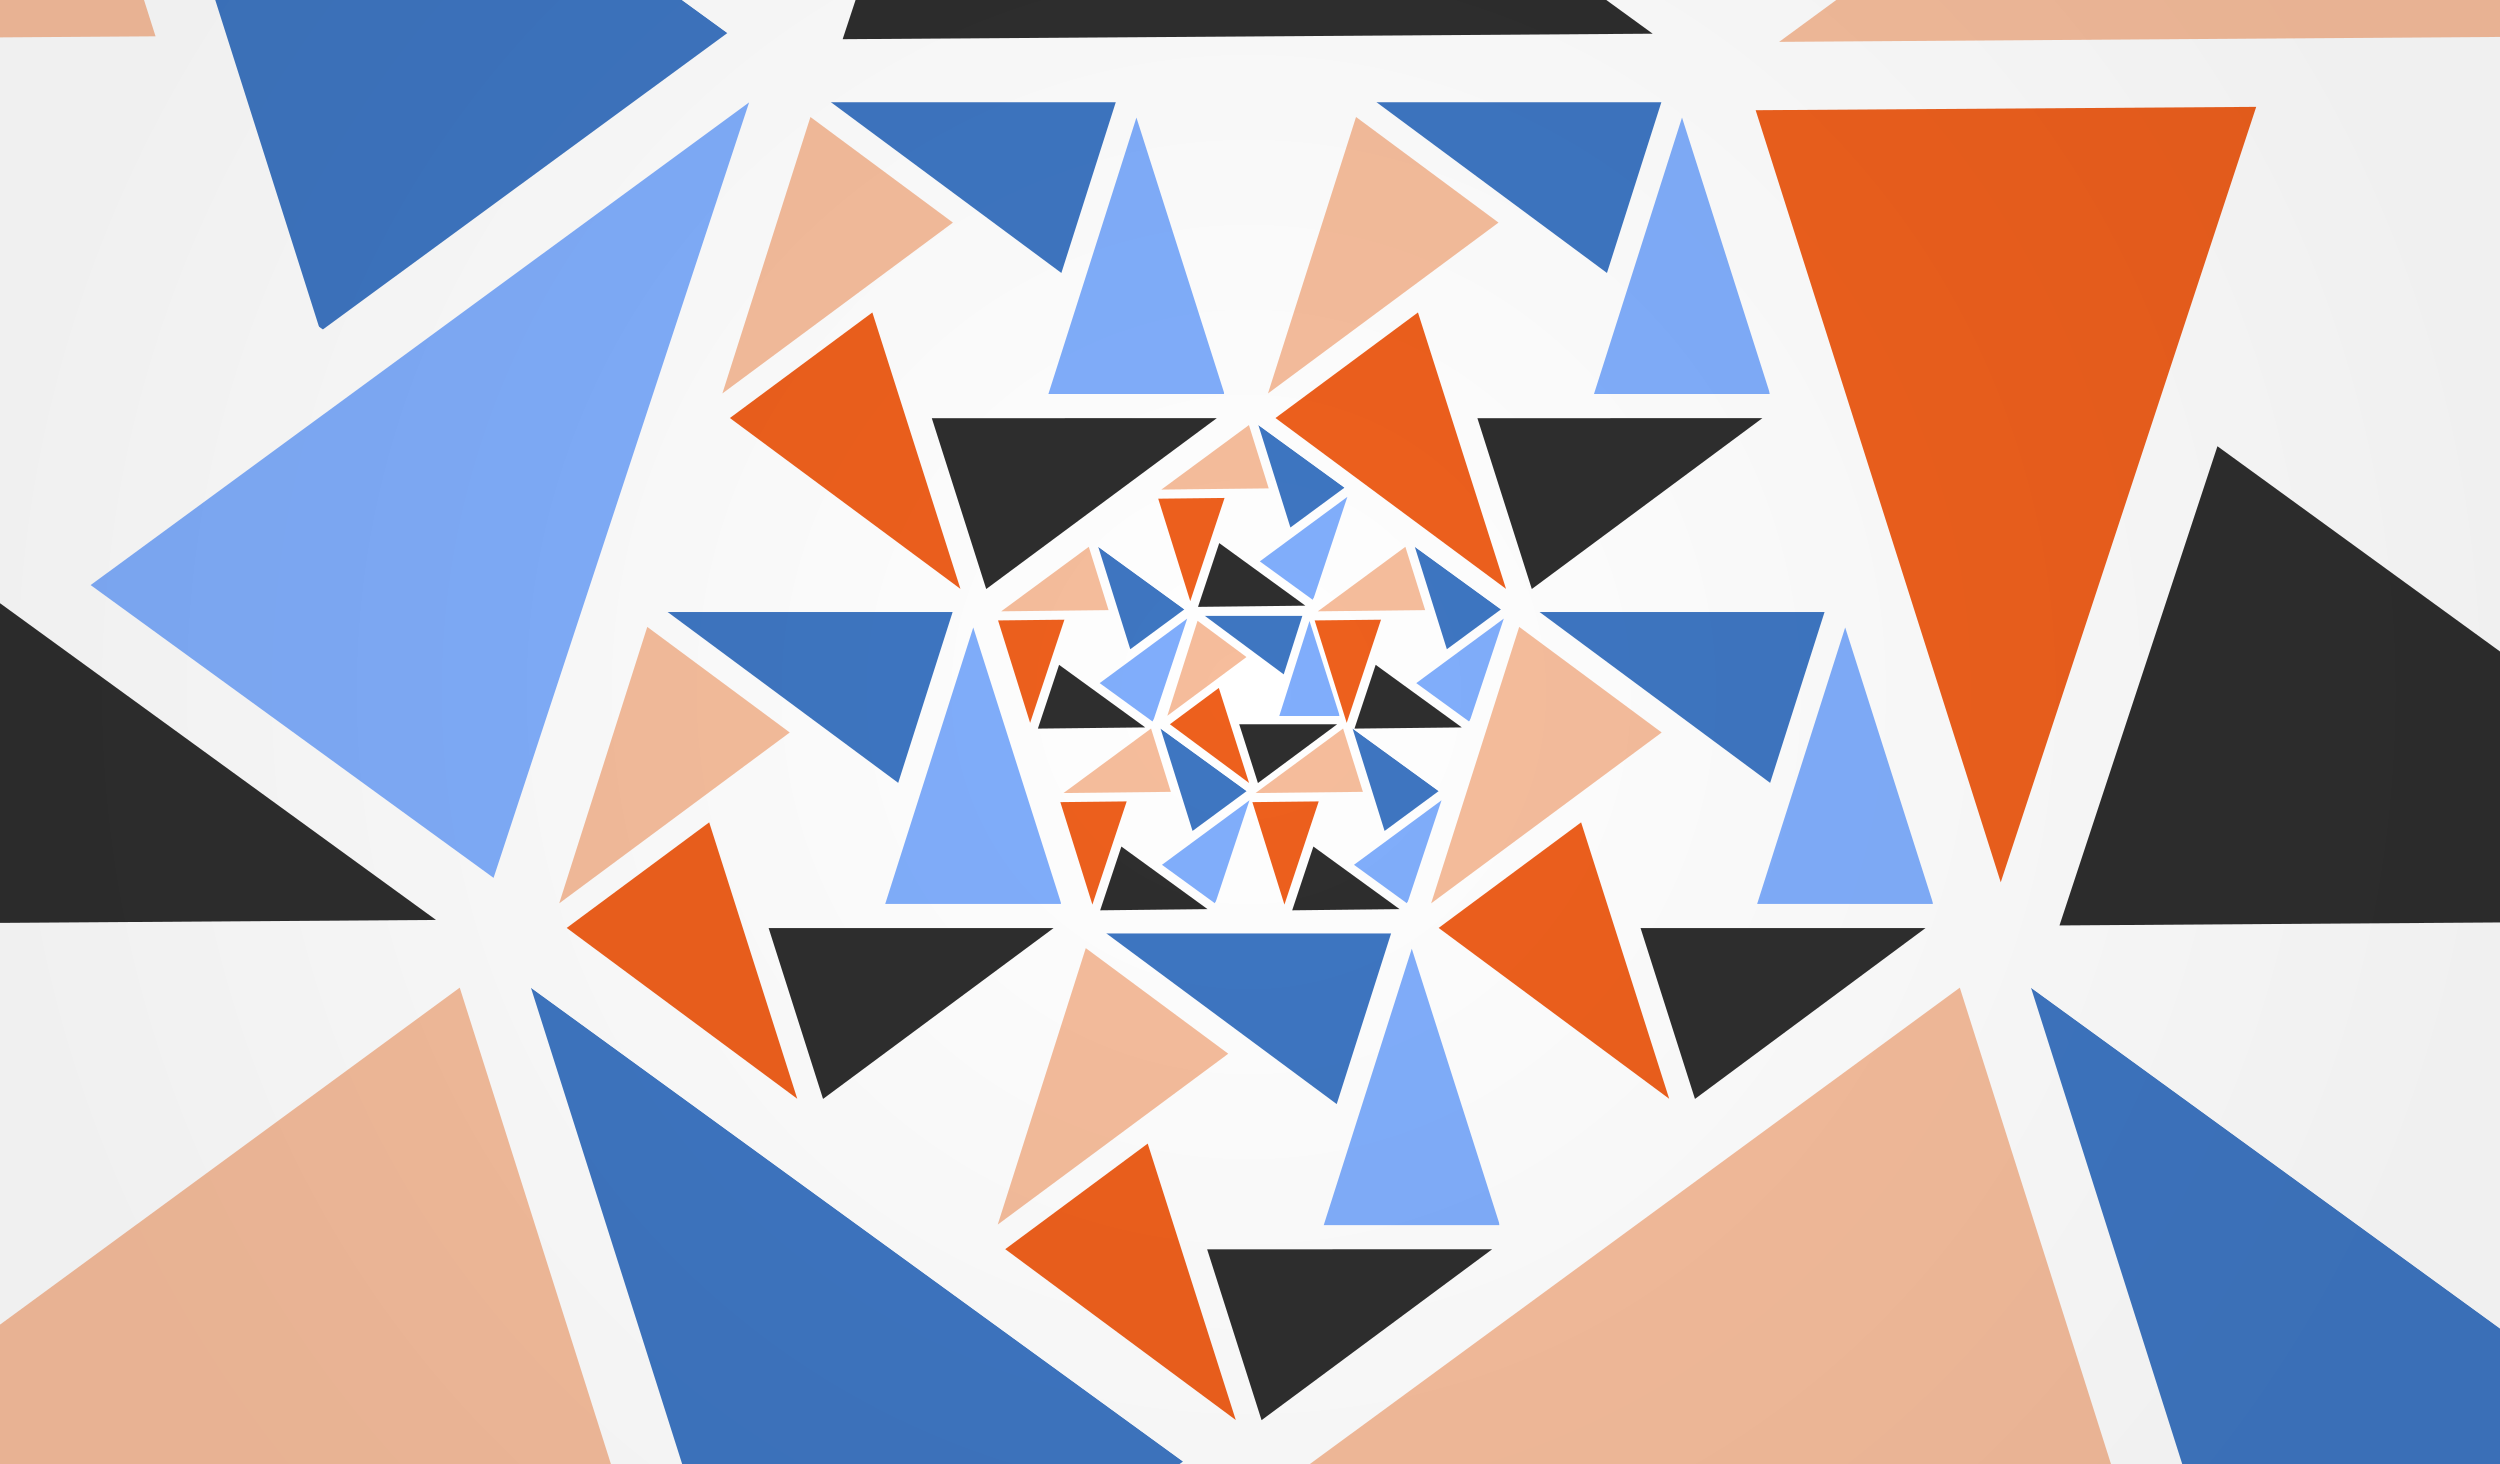
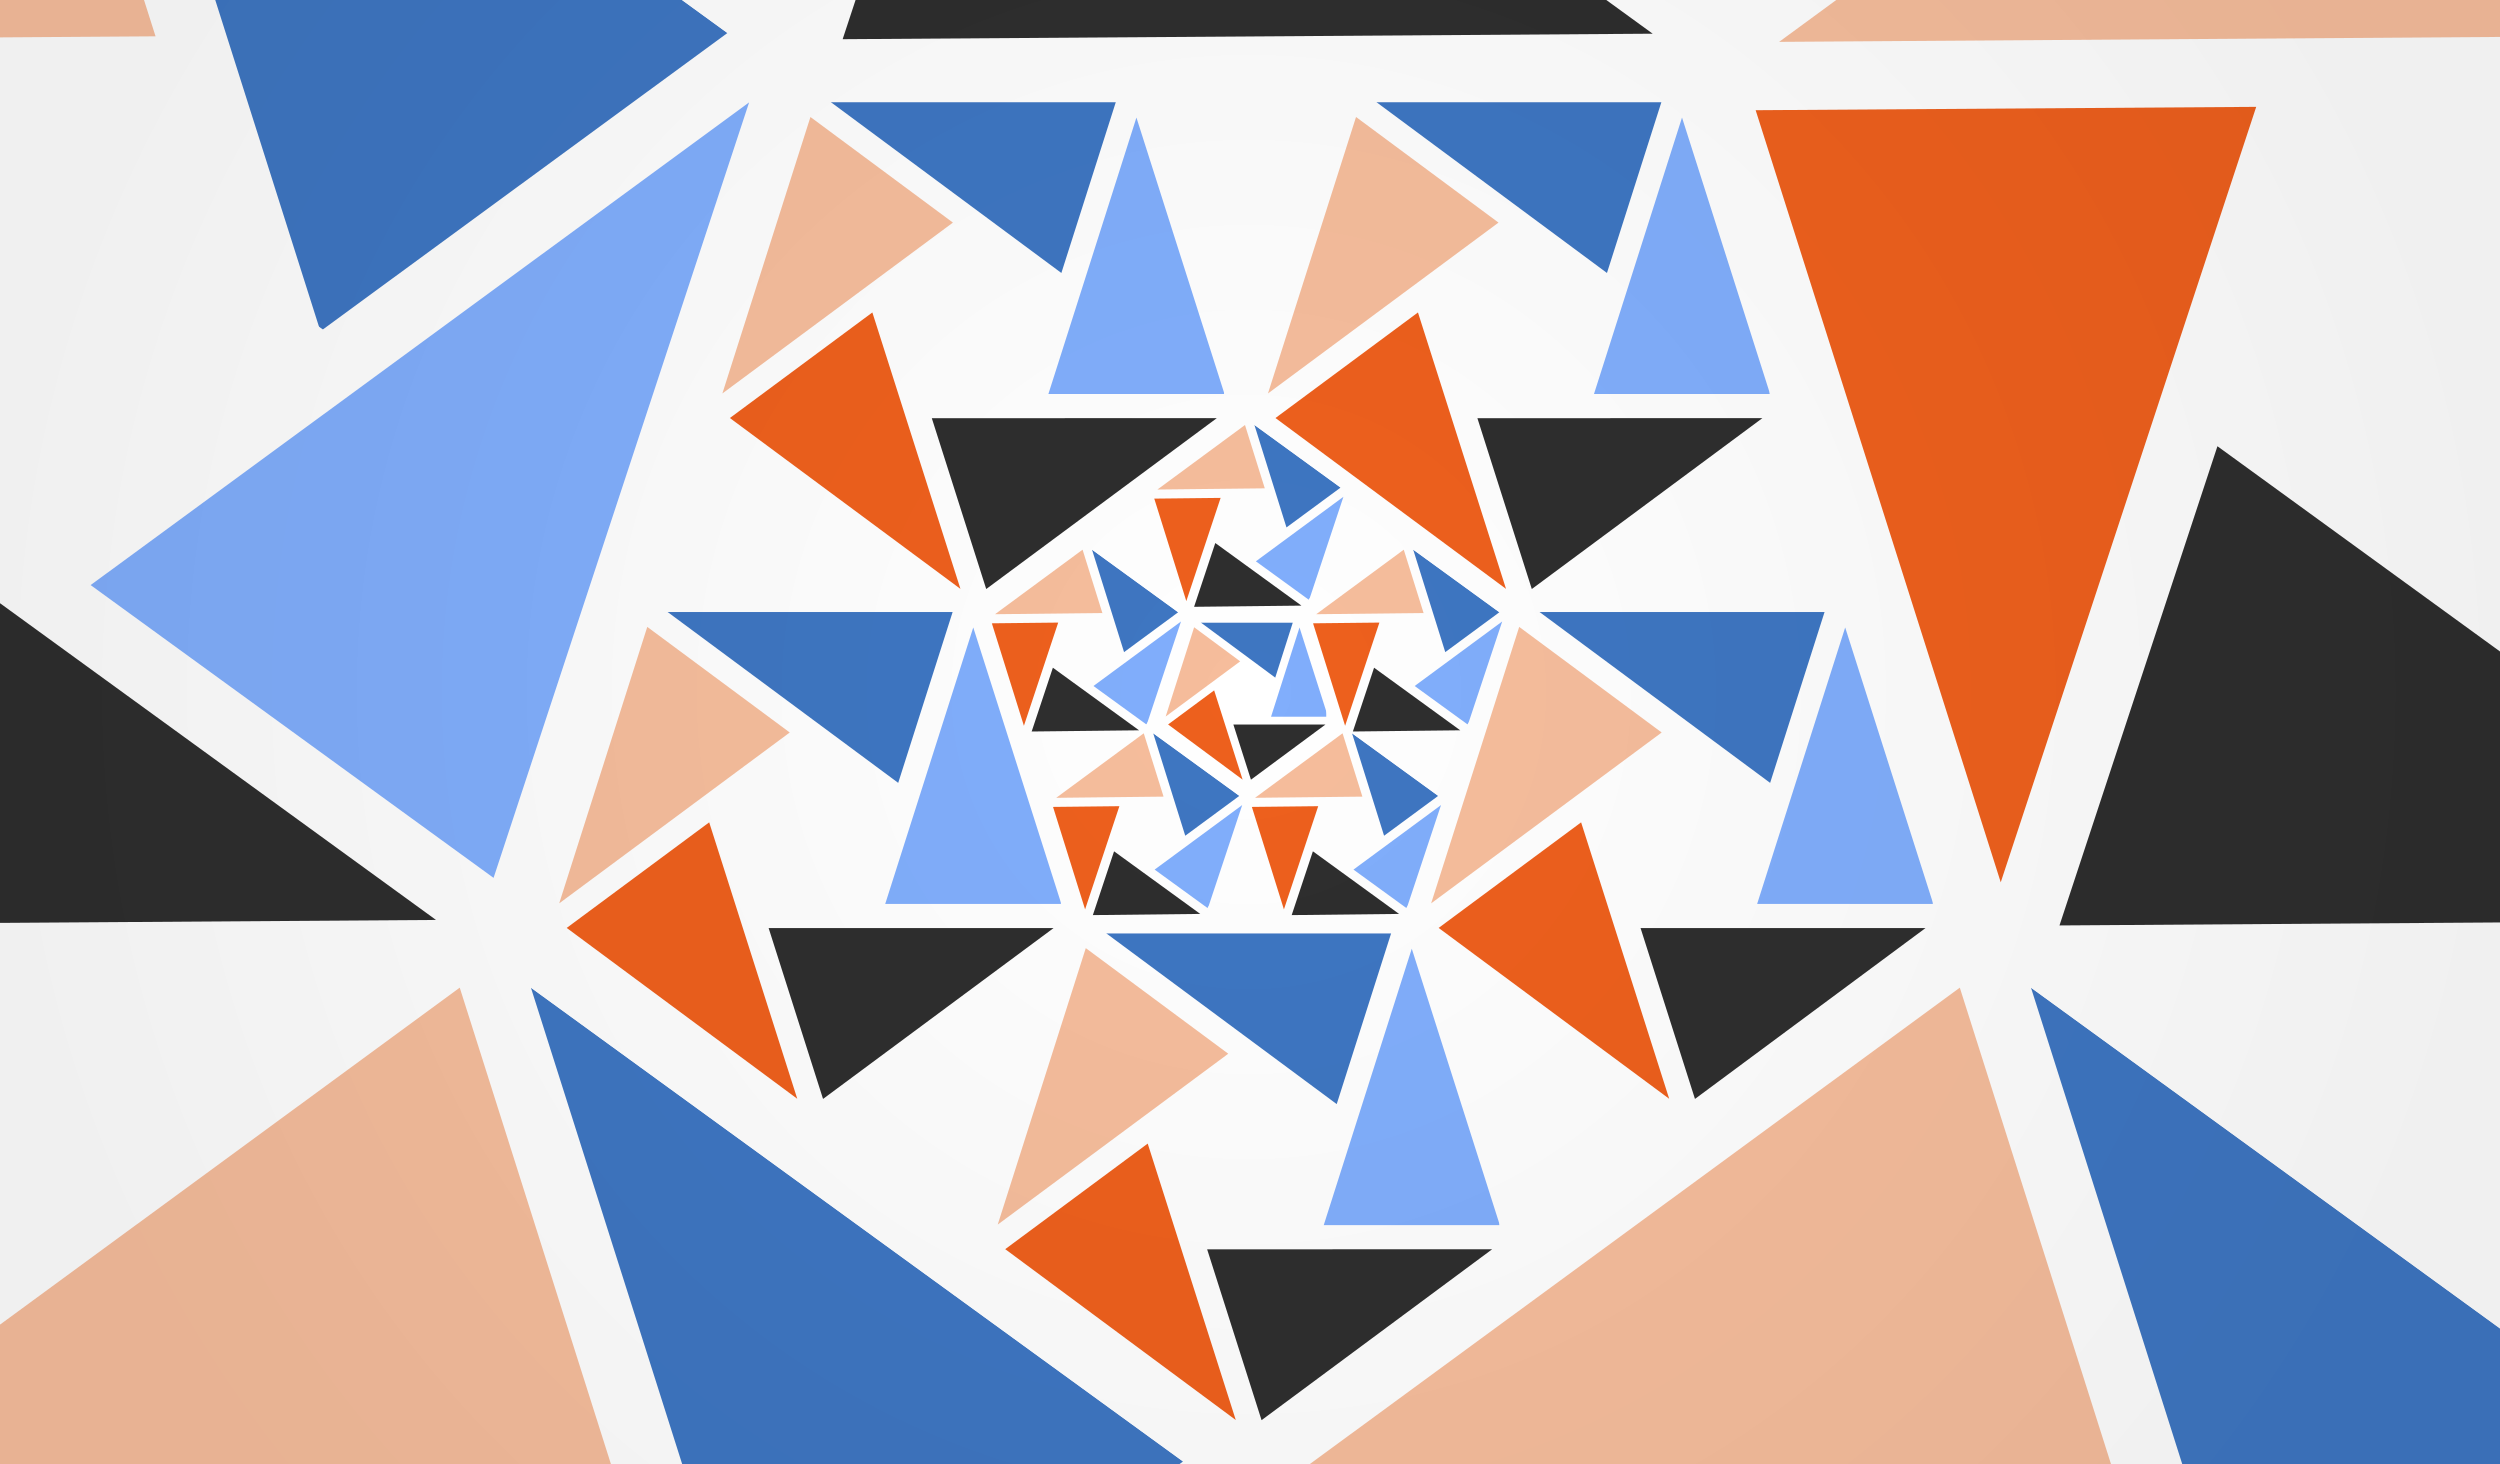
<svg xmlns="http://www.w3.org/2000/svg" xmlns:xlink="http://www.w3.org/1999/xlink" width="492" height="288" viewBox="0 0 492 288">
  <defs>
    <radialGradient id="built-to-grow--alt-a" cx="50%" cy="47.738%" r="73.881%" fx="50%" fy="47.738%" gradientTransform="matrix(0 1 -.58741 0 .78 -.023)">
      <stop offset="0%" stop-color="#FFF" />
      <stop offset="100%" stop-color="#F0F0F0" />
    </radialGradient>
-     <polygon id="built-to-grow--alt-b" points="11.903 18.704 0 18.703 5.951 0" />
-     <polygon id="built-to-grow--alt-d" points="19.295 0 15.616 11.558 .033 0" />
-     <polygon id="built-to-grow--alt-f" points=".069 7.143 9.699 0 15.653 18.702" />
-     <polygon id="built-to-grow--alt-h" points="5.952 .037 15.582 7.181 0 18.741" />
-     <polygon id="built-to-grow--alt-j" points="3.677 11.56 0 .001 19.261 0" />
+     <polygon id="built-to-grow--alt-b" points="11.203 17.57 0 17.569 5.601 0" />
+     <polygon id="built-to-grow--alt-d" points="18.16 0 14.697 10.857 .031 0" />
+     <polygon id="built-to-grow--alt-f" points=".065 6.71 9.129 0 14.732 17.569" />
+     <polygon id="built-to-grow--alt-h" points="5.602 .035 14.665 6.746 0 17.605" />
+     <polygon id="built-to-grow--alt-j" points="3.461 10.859 0 .001 18.128 0" />
    <polygon id="built-to-grow--alt-l" points="12.953 20.404 0 20.403 6.476 0" />
    <polygon id="built-to-grow--alt-n" points="20.997 0 16.994 12.608 .036 0" />
    <polygon id="built-to-grow--alt-p" points=".075 7.792 10.555 0 17.034 20.402" />
    <polygon id="built-to-grow--alt-r" points="6.478 .041 16.957 7.834 0 20.445" />
    <polygon id="built-to-grow--alt-t" points="4.002 12.61 0 .001 20.96 0" />
    <polygon id="built-to-grow--alt-v" points="12.953 20.404 0 20.403 6.476 0" />
    <polygon id="built-to-grow--alt-x" points="20.997 0 16.994 12.608 .036 0" />
    <polygon id="built-to-grow--alt-z" points=".075 7.792 10.555 0 17.034 20.402" />
    <polygon id="built-to-grow--alt-B" points="6.478 .041 16.957 7.834 0 20.445" />
    <polygon id="built-to-grow--alt-D" points="4.002 12.61 0 .001 20.96 0" />
    <polygon id="built-to-grow--alt-F" points="12.953 20.404 0 20.403 6.476 0" />
    <polygon id="built-to-grow--alt-H" points="20.997 0 16.994 12.608 .036 0" />
    <polygon id="built-to-grow--alt-J" points=".075 7.792 10.555 0 17.034 20.402" />
    <polygon id="built-to-grow--alt-L" points="6.478 .041 16.957 7.834 0 20.445" />
    <polygon id="built-to-grow--alt-N" points="4.002 12.61 0 .001 20.96 0" />
    <polygon id="built-to-grow--alt-P" points="12.953 20.404 0 20.403 6.476 0" />
    <polygon id="built-to-grow--alt-R" points="20.997 0 16.994 12.608 .036 0" />
    <polygon id="built-to-grow--alt-T" points=".075 7.792 10.555 0 17.034 20.402" />
    <polygon id="built-to-grow--alt-V" points="6.478 .041 16.957 7.834 0 20.445" />
    <polygon id="built-to-grow--alt-X" points="4.002 12.61 0 .001 20.96 0" />
    <polygon id="built-to-grow--alt-Z" points="12.953 20.404 0 20.403 6.476 0" />
    <polygon id="built-to-grow--alt-ab" points="20.997 0 16.994 12.608 .036 0" />
    <polygon id="built-to-grow--alt-ad" points=".075 7.792 10.555 0 17.034 20.402" />
    <polygon id="built-to-grow--alt-af" points="6.478 .041 16.957 7.834 0 20.445" />
    <polygon id="built-to-grow--alt-ah" points="4.002 12.61 0 .001 20.96 0" />
    <polygon id="built-to-grow--alt-aj" points="34.659 54.411 0 54.408 17.327 0" />
    <polygon id="built-to-grow--alt-al" points="56.182 0 45.47 33.623 .095 0" />
    <polygon id="built-to-grow--alt-an" points=".201 20.778 28.243 0 45.577 54.406" />
    <polygon id="built-to-grow--alt-ap" points="17.332 .108 45.37 20.891 0 54.519" />
    <polygon id="built-to-grow--alt-ar" points="10.708 33.628 0 .004 56.083 0" />
    <polygon id="built-to-grow--alt-at" points="34.659 54.411 0 54.408 17.327 0" />
    <polygon id="built-to-grow--alt-av" points="56.182 0 45.47 33.623 .095 0" />
    <polygon id="built-to-grow--alt-ax" points=".201 20.778 28.243 0 45.577 54.406" />
    <polygon id="built-to-grow--alt-az" points="17.332 .108 45.37 20.891 0 54.519" />
    <polygon id="built-to-grow--alt-aB" points="10.708 33.628 0 .004 56.083 0" />
    <polygon id="built-to-grow--alt-aD" points="34.659 54.411 0 54.408 17.327 0" />
    <polygon id="built-to-grow--alt-aF" points="56.182 0 45.47 33.623 .095 0" />
    <polygon id="built-to-grow--alt-aH" points=".201 20.778 28.243 0 45.577 54.406" />
    <polygon id="built-to-grow--alt-aJ" points="17.332 .108 45.37 20.891 0 54.519" />
    <polygon id="built-to-grow--alt-aL" points="10.708 33.628 0 .004 56.083 0" />
    <polygon id="built-to-grow--alt-aN" points="34.659 54.411 0 54.408 17.327 0" />
    <polygon id="built-to-grow--alt-aP" points="56.182 0 45.47 33.623 .095 0" />
    <polygon id="built-to-grow--alt-aR" points=".201 20.778 28.243 0 45.577 54.406" />
    <polygon id="built-to-grow--alt-aT" points="17.332 .108 45.37 20.891 0 54.519" />
    <polygon id="built-to-grow--alt-aV" points="10.708 33.628 0 .004 56.083 0" />
    <polygon id="built-to-grow--alt-aX" points="98.025 153.031 0 153.024 49.006 0" />
    <polygon id="built-to-grow--alt-aZ" points="158.899 0 128.601 94.563 .269 0" />
    <polygon id="built-to-grow--alt-bb" points=".57 58.439 79.878 0 128.904 153.017" />
    <polygon id="built-to-grow--alt-bd" points="49.019 .305 128.319 58.755 0 153.335" />
    <polygon id="built-to-grow--alt-bf" points="30.285 94.578 0 .01 158.619 0" />
    <polygon id="built-to-grow--alt-bh" points="98.025 153.031 0 153.024 49.006 0" />
    <polygon id="built-to-grow--alt-bj" points="158.899 0 128.601 94.563 .269 0" />
    <polygon id="built-to-grow--alt-bl" points=".57 58.439 79.878 0 128.904 153.017" />
    <polygon id="built-to-grow--alt-bn" points="49.019 .305 128.319 58.755 0 153.335" />
    <polygon id="built-to-grow--alt-bp" points="30.285 94.578 0 .01 158.619 0" />
    <polygon id="built-to-grow--alt-br" points="98.025 153.031 0 153.024 49.006 0" />
    <polygon id="built-to-grow--alt-bt" points="158.899 0 128.601 94.563 .269 0" />
    <polygon id="built-to-grow--alt-bv" points=".57 58.439 79.878 0 128.904 153.017" />
    <polygon id="built-to-grow--alt-bx" points="49.019 .305 128.319 58.755 0 153.335" />
    <polygon id="built-to-grow--alt-bz" points="30.285 94.578 0 .01 158.619 0" />
    <polygon id="built-to-grow--alt-bB" points="98.025 153.031 0 153.024 49.006 0" />
    <polygon id="built-to-grow--alt-bD" points="158.899 0 128.601 94.563 .269 0" />
    <polygon id="built-to-grow--alt-bF" points=".57 58.439 79.878 0 128.904 153.017" />
    <polygon id="built-to-grow--alt-bH" points="49.019 .305 128.319 58.755 0 153.335" />
    <polygon id="built-to-grow--alt-bJ" points="30.285 94.578 0 .01 158.619 0" />
    <polygon id="built-to-grow--alt-bL" points="98.025 153.031 0 153.024 49.006 0" />
    <polygon id="built-to-grow--alt-bN" points="158.899 0 128.601 94.563 .269 0" />
    <polygon id="built-to-grow--alt-bP" points=".57 58.439 79.878 0 128.904 153.017" />
    <polygon id="built-to-grow--alt-bR" points="49.019 .305 128.319 58.755 0 153.335" />
    <polygon id="built-to-grow--alt-bT" points="30.285 94.578 0 .01 158.619 0" />
    <polygon id="built-to-grow--alt-bV" points="34.659 54.411 0 54.408 17.327 0" />
    <polygon id="built-to-grow--alt-bX" points="56.182 0 45.47 33.623 .095 0" />
    <polygon id="built-to-grow--alt-bZ" points=".201 20.778 28.243 0 45.577 54.406" />
    <polygon id="built-to-grow--alt-cb" points="17.332 .108 45.37 20.891 0 54.519" />
    <polygon id="built-to-grow--alt-cd" points="10.708 33.628 0 .004 56.083 0" />
  </defs>
  <g fill="none" fill-rule="evenodd">
    <rect width="492" height="288" fill="#F0F0F0" />
    <rect width="572" height="336" x="-40" y="-24" fill="url(#built-to-grow--alt-a)" />
    <g transform="translate(-193.897 -296.958)" style="mix-blend-mode:multiply">
-       <g transform="translate(382.22 375.259)">
-         <g transform="translate(41.403 42.86)">
-           <g transform="translate(22.034 1.043)">
+       <g transform="translate(381.397 375.29)">
+         <g transform="translate(41.903 44.168)">
+           <g transform="translate(20.738 .98)">
            <mask id="built-to-grow--alt-c" fill="#fff">
              <use xlink:href="#built-to-grow--alt-b" />
            </mask>
            <g fill="#81AEFC" mask="url(#built-to-grow--alt-c)">
-               <polygon points="0 0 12 0 12 20 0 20" transform="translate(-.146 -1.043)" />
-             </g>
-           </g>
-           <g transform="translate(7.296)">
+               <polygon points="0 0 11 0 11 19 0 19" transform="translate(-.137 -.98)" />
+             </g>
+           </g>
+           <g transform="translate(6.867)">
            <mask id="built-to-grow--alt-e" fill="#fff">
              <use xlink:href="#built-to-grow--alt-d" />
            </mask>
            <g fill="#3E76C2" mask="url(#built-to-grow--alt-e)">
-               <rect width="21" height="12" transform="translate(-.803)" />
-             </g>
-           </g>
-           <g transform="translate(.438 14.228)">
+               <rect width="20" height="11" transform="translate(-.755)" />
+             </g>
+           </g>
+           <g transform="translate(.412 13.366)">
            <mask id="built-to-grow--alt-g" fill="#fff">
              <use xlink:href="#built-to-grow--alt-f" />
            </mask>
            <g fill="#EE601D" mask="url(#built-to-grow--alt-g)">
-               <polygon points="0 0 17 0 17 21 0 21" transform="translate(-.803 -1.192)" />
-             </g>
-           </g>
-           <g transform="translate(0 .968)">
+               <polygon points="0 0 16 0 16 19 0 19" transform="translate(-.755 -1.12)" />
+             </g>
+           </g>
+           <g transform="translate(0 .91)">
            <mask id="built-to-grow--alt-i" fill="#fff">
              <use xlink:href="#built-to-grow--alt-h" />
            </mask>
            <g fill="#F6BD9C" mask="url(#built-to-grow--alt-i)">
-               <polygon points="0 0 16 0 16 21 0 21" transform="translate(-.365 -.968)" />
-             </g>
-           </g>
-           <g transform="translate(14.155 21.38)">
+               <polygon points="0 0 16 0 16 20 0 20" transform="translate(-.343 -.91)" />
+             </g>
+           </g>
+           <g transform="translate(13.322 20.084)">
            <mask id="built-to-grow--alt-k" fill="#fff">
              <use xlink:href="#built-to-grow--alt-j" />
            </mask>
            <g fill="#2E2E2E" mask="url(#built-to-grow--alt-k)">
-               <polygon points="0 0 26 0 26 19 0 19" transform="translate(-3.283 -5.512)" />
-             </g>
-           </g>
-         </g>
-         <g transform="rotate(36 -57.205 140.061)">
+               <polygon points="0 0 24 0 24 18 0 18" transform="translate(-3.09 -5.178)" />
+             </g>
+           </g>
+         </g>
+         <g transform="rotate(36 -58.245 141.63)">
          <g transform="translate(23.979 1.138)">
            <mask id="built-to-grow--alt-m" fill="#fff">
              <use xlink:href="#built-to-grow--alt-l" />
            </mask>
            <g fill="#81AEFC" mask="url(#built-to-grow--alt-m)">
              <polygon points="0 0 13 0 13 22 0 22" transform="translate(-.159 -1.138)" />
            </g>
          </g>
          <g transform="translate(7.94)">
            <mask id="built-to-grow--alt-o" fill="#fff">
              <use xlink:href="#built-to-grow--alt-n" />
            </mask>
            <g fill="#3E76C2" mask="url(#built-to-grow--alt-o)">
              <rect width="23" height="13" transform="translate(-.873)" />
            </g>
          </g>
          <g transform="translate(.476 15.521)">
            <mask id="built-to-grow--alt-q" fill="#fff">
              <use xlink:href="#built-to-grow--alt-p" />
            </mask>
            <g fill="#EE601D" mask="url(#built-to-grow--alt-q)">
              <polygon points="0 0 19 0 19 22 0 22" transform="translate(-.873 -1.3)" />
            </g>
          </g>
          <g transform="translate(0 1.056)">
            <mask id="built-to-grow--alt-s" fill="#fff">
              <use xlink:href="#built-to-grow--alt-r" />
            </mask>
            <g fill="#F6BD9C" mask="url(#built-to-grow--alt-s)">
              <polygon points="0 0 18 0 18 23 0 23" transform="translate(-.397 -1.056)" />
            </g>
          </g>
          <g transform="translate(15.403 23.323)">
            <mask id="built-to-grow--alt-u" fill="#fff">
              <use xlink:href="#built-to-grow--alt-t" />
            </mask>
            <g fill="#2E2E2E" mask="url(#built-to-grow--alt-u)">
              <polygon points="0 0 28 0 28 20 0 20" transform="translate(-3.573 -6.014)" />
            </g>
          </g>
        </g>
-         <g transform="rotate(36 3.953 141.042)">
+         <g transform="rotate(36 3.38 142.093)">
          <g transform="translate(23.979 1.138)">
            <mask id="built-to-grow--alt-w" fill="#fff">
              <use xlink:href="#built-to-grow--alt-v" />
            </mask>
            <g fill="#81AEFC" mask="url(#built-to-grow--alt-w)">
              <polygon points="0 0 13 0 13 22 0 22" transform="translate(-.159 -1.138)" />
            </g>
          </g>
          <g transform="translate(7.94)">
            <mask id="built-to-grow--alt-y" fill="#fff">
              <use xlink:href="#built-to-grow--alt-x" />
            </mask>
            <g fill="#3E76C2" mask="url(#built-to-grow--alt-y)">
              <rect width="23" height="13" transform="translate(-.873)" />
            </g>
          </g>
          <g transform="translate(.476 15.521)">
            <mask id="built-to-grow--alt-A" fill="#fff">
              <use xlink:href="#built-to-grow--alt-z" />
            </mask>
            <g fill="#EE601D" mask="url(#built-to-grow--alt-A)">
              <polygon points="0 0 19 0 19 22 0 22" transform="translate(-.873 -1.3)" />
            </g>
          </g>
          <g transform="translate(0 1.056)">
            <mask id="built-to-grow--alt-C" fill="#fff">
              <use xlink:href="#built-to-grow--alt-B" />
            </mask>
            <g fill="#F6BD9C" mask="url(#built-to-grow--alt-C)">
              <polygon points="0 0 18 0 18 23 0 23" transform="translate(-.397 -1.056)" />
            </g>
          </g>
          <g transform="translate(15.403 23.323)">
            <mask id="built-to-grow--alt-E" fill="#fff">
              <use xlink:href="#built-to-grow--alt-D" />
            </mask>
            <g fill="#2E2E2E" mask="url(#built-to-grow--alt-E)">
              <polygon points="0 0 28 0 28 20 0 20" transform="translate(-3.573 -6.014)" />
            </g>
          </g>
        </g>
-         <g transform="rotate(36 25.427 81.684)">
+         <g transform="rotate(36 25.516 81.737)">
          <g transform="translate(23.979 1.138)">
            <mask id="built-to-grow--alt-G" fill="#fff">
              <use xlink:href="#built-to-grow--alt-F" />
            </mask>
            <g fill="#81AEFC" mask="url(#built-to-grow--alt-G)">
              <polygon points="0 0 13 0 13 22 0 22" transform="translate(-.159 -1.138)" />
            </g>
          </g>
          <g transform="translate(7.94)">
            <mask id="built-to-grow--alt-I" fill="#fff">
              <use xlink:href="#built-to-grow--alt-H" />
            </mask>
            <g fill="#3E76C2" mask="url(#built-to-grow--alt-I)">
              <rect width="23" height="13" transform="translate(-.873)" />
            </g>
          </g>
          <g transform="translate(.476 15.521)">
            <mask id="built-to-grow--alt-K" fill="#fff">
              <use xlink:href="#built-to-grow--alt-J" />
            </mask>
            <g fill="#EE601D" mask="url(#built-to-grow--alt-K)">
              <polygon points="0 0 19 0 19 22 0 22" transform="translate(-.873 -1.3)" />
            </g>
          </g>
          <g transform="translate(0 1.056)">
            <mask id="built-to-grow--alt-M" fill="#fff">
              <use xlink:href="#built-to-grow--alt-L" />
            </mask>
            <g fill="#F6BD9C" mask="url(#built-to-grow--alt-M)">
              <polygon points="0 0 18 0 18 23 0 23" transform="translate(-.397 -1.056)" />
            </g>
          </g>
          <g transform="translate(15.403 23.323)">
            <mask id="built-to-grow--alt-O" fill="#fff">
              <use xlink:href="#built-to-grow--alt-N" />
            </mask>
            <g fill="#2E2E2E" mask="url(#built-to-grow--alt-O)">
              <polygon points="0 0 28 0 28 20 0 20" transform="translate(-3.573 -6.014)" />
            </g>
          </g>
        </g>
-         <g transform="rotate(36 -27.2 45.164)">
+         <g transform="rotate(36 -28.227 44.82)">
          <g transform="translate(23.979 1.138)">
            <mask id="built-to-grow--alt-Q" fill="#fff">
              <use xlink:href="#built-to-grow--alt-P" />
            </mask>
            <g fill="#81AEFC" mask="url(#built-to-grow--alt-Q)">
              <polygon points="0 0 13 0 13 22 0 22" transform="translate(-.159 -1.138)" />
            </g>
          </g>
          <g transform="translate(7.94)">
            <mask id="built-to-grow--alt-S" fill="#fff">
              <use xlink:href="#built-to-grow--alt-R" />
            </mask>
            <g fill="#3E76C2" mask="url(#built-to-grow--alt-S)">
              <rect width="23" height="13" transform="translate(-.873)" />
            </g>
          </g>
          <g transform="translate(.476 15.521)">
            <mask id="built-to-grow--alt-U" fill="#fff">
              <use xlink:href="#built-to-grow--alt-T" />
            </mask>
            <g fill="#EE601D" mask="url(#built-to-grow--alt-U)">
              <polygon points="0 0 19 0 19 22 0 22" transform="translate(-.873 -1.3)" />
            </g>
          </g>
          <g transform="translate(0 1.056)">
            <mask id="built-to-grow--alt-W" fill="#fff">
              <use xlink:href="#built-to-grow--alt-V" />
            </mask>
            <g fill="#F6BD9C" mask="url(#built-to-grow--alt-W)">
              <polygon points="0 0 18 0 18 23 0 23" transform="translate(-.397 -1.056)" />
            </g>
          </g>
          <g transform="translate(15.403 23.323)">
            <mask id="built-to-grow--alt-Y" fill="#fff">
              <use xlink:href="#built-to-grow--alt-X" />
            </mask>
            <g fill="#2E2E2E" mask="url(#built-to-grow--alt-Y)">
              <polygon points="0 0 28 0 28 20 0 20" transform="translate(-3.573 -6.014)" />
            </g>
          </g>
        </g>
-         <g transform="rotate(36 -76.101 81.906)">
+         <g transform="rotate(36 -77.809 81.416)">
          <g transform="translate(23.979 1.138)">
            <mask id="built-to-grow--alt-aa" fill="#fff">
              <use xlink:href="#built-to-grow--alt-Z" />
            </mask>
            <g fill="#81AEFC" mask="url(#built-to-grow--alt-aa)">
              <polygon points="0 0 13 0 13 22 0 22" transform="translate(-.159 -1.138)" />
            </g>
          </g>
          <g transform="translate(7.94)">
            <mask id="built-to-grow--alt-ac" fill="#fff">
              <use xlink:href="#built-to-grow--alt-ab" />
            </mask>
            <g fill="#3E76C2" mask="url(#built-to-grow--alt-ac)">
              <rect width="23" height="13" transform="translate(-.873)" />
            </g>
          </g>
          <g transform="translate(.476 15.521)">
            <mask id="built-to-grow--alt-ae" fill="#fff">
              <use xlink:href="#built-to-grow--alt-ad" />
            </mask>
            <g fill="#EE601D" mask="url(#built-to-grow--alt-ae)">
              <polygon points="0 0 19 0 19 22 0 22" transform="translate(-.873 -1.3)" />
            </g>
          </g>
          <g transform="translate(0 1.056)">
            <mask id="built-to-grow--alt-ag" fill="#fff">
              <use xlink:href="#built-to-grow--alt-af" />
            </mask>
            <g fill="#F6BD9C" mask="url(#built-to-grow--alt-ag)">
              <polygon points="0 0 18 0 18 23 0 23" transform="translate(-.397 -1.056)" />
            </g>
          </g>
          <g transform="translate(15.403 23.323)">
            <mask id="built-to-grow--alt-ai" fill="#fff">
              <use xlink:href="#built-to-grow--alt-ah" />
            </mask>
            <g fill="#2E2E2E" mask="url(#built-to-grow--alt-ai)">
              <polygon points="0 0 28 0 28 20 0 20" transform="translate(-3.573 -6.014)" />
            </g>
          </g>
        </g>
      </g>
      <g transform="translate(443.432 317.057)">
        <g transform="translate(64.159 3.034)">
          <mask id="built-to-grow--alt-ak" fill="#fff">
            <use xlink:href="#built-to-grow--alt-aj" />
          </mask>
          <g fill="#81AEFC" mask="url(#built-to-grow--alt-ak)">
            <polygon points="0 0 35 0 35 59 0 59" transform="translate(-.425 -3.034)" />
          </g>
        </g>
        <g transform="translate(21.245)">
          <mask id="built-to-grow--alt-am" fill="#fff">
            <use xlink:href="#built-to-grow--alt-al" />
          </mask>
          <g fill="#3E76C2" mask="url(#built-to-grow--alt-am)">
            <rect width="62" height="34" transform="translate(-2.337)" />
          </g>
        </g>
        <g transform="translate(1.275 41.39)">
          <mask id="built-to-grow--alt-ao" fill="#fff">
            <use xlink:href="#built-to-grow--alt-an" />
          </mask>
          <g fill="#EE601D" mask="url(#built-to-grow--alt-ao)">
            <polygon points="0 0 51 0 51 60 0 60" transform="translate(-2.337 -3.467)" />
          </g>
        </g>
        <g transform="translate(0 2.817)">
          <mask id="built-to-grow--alt-aq" fill="#fff">
            <use xlink:href="#built-to-grow--alt-ap" />
          </mask>
          <g fill="#F6BD9C" mask="url(#built-to-grow--alt-aq)">
            <polygon points="0 0 48 0 48 62 0 62" transform="translate(-1.062 -2.817)" />
          </g>
        </g>
        <g transform="translate(41.215 62.194)">
          <mask id="built-to-grow--alt-as" fill="#fff">
            <use xlink:href="#built-to-grow--alt-ar" />
          </mask>
          <g fill="#2E2E2E" mask="url(#built-to-grow--alt-as)">
            <polygon points="0 0 75 0 75 55 0 55" transform="translate(-9.56 -16.036)" />
          </g>
        </g>
      </g>
      <g transform="translate(336.06 317.057)">
        <g transform="translate(64.159 3.034)">
          <mask id="built-to-grow--alt-au" fill="#fff">
            <use xlink:href="#built-to-grow--alt-at" />
          </mask>
          <g fill="#81AEFC" mask="url(#built-to-grow--alt-au)">
            <polygon points="0 0 35 0 35 59 0 59" transform="translate(-.425 -3.034)" />
          </g>
        </g>
        <g transform="translate(21.245)">
          <mask id="built-to-grow--alt-aw" fill="#fff">
            <use xlink:href="#built-to-grow--alt-av" />
          </mask>
          <g fill="#3E76C2" mask="url(#built-to-grow--alt-aw)">
            <rect width="62" height="34" transform="translate(-2.337)" />
          </g>
        </g>
        <g transform="translate(1.275 41.39)">
          <mask id="built-to-grow--alt-ay" fill="#fff">
            <use xlink:href="#built-to-grow--alt-ax" />
          </mask>
          <g fill="#EE601D" mask="url(#built-to-grow--alt-ay)">
            <polygon points="0 0 51 0 51 60 0 60" transform="translate(-2.337 -3.467)" />
          </g>
        </g>
        <g transform="translate(0 2.817)">
          <mask id="built-to-grow--alt-aA" fill="#fff">
            <use xlink:href="#built-to-grow--alt-az" />
          </mask>
          <g fill="#F6BD9C" mask="url(#built-to-grow--alt-aA)">
            <polygon points="0 0 48 0 48 62 0 62" transform="translate(-1.062 -2.817)" />
          </g>
        </g>
        <g transform="translate(41.215 62.194)">
          <mask id="built-to-grow--alt-aC" fill="#fff">
            <use xlink:href="#built-to-grow--alt-aB" />
          </mask>
          <g fill="#2E2E2E" mask="url(#built-to-grow--alt-aC)">
            <polygon points="0 0 75 0 75 55 0 55" transform="translate(-9.56 -16.036)" />
          </g>
        </g>
      </g>
      <g transform="translate(303.948 417.405)">
        <g transform="translate(64.159 3.034)">
          <mask id="built-to-grow--alt-aE" fill="#fff">
            <use xlink:href="#built-to-grow--alt-aD" />
          </mask>
          <g fill="#81AEFC" mask="url(#built-to-grow--alt-aE)">
            <polygon points="0 0 35 0 35 59 0 59" transform="translate(-.425 -3.034)" />
          </g>
        </g>
        <g transform="translate(21.245)">
          <mask id="built-to-grow--alt-aG" fill="#fff">
            <use xlink:href="#built-to-grow--alt-aF" />
          </mask>
          <g fill="#3E76C2" mask="url(#built-to-grow--alt-aG)">
            <rect width="62" height="34" transform="translate(-2.337)" />
          </g>
        </g>
        <g transform="translate(1.275 41.39)">
          <mask id="built-to-grow--alt-aI" fill="#fff">
            <use xlink:href="#built-to-grow--alt-aH" />
          </mask>
          <g fill="#EE601D" mask="url(#built-to-grow--alt-aI)">
            <polygon points="0 0 51 0 51 60 0 60" transform="translate(-2.337 -3.467)" />
          </g>
        </g>
        <g transform="translate(0 2.817)">
          <mask id="built-to-grow--alt-aK" fill="#fff">
            <use xlink:href="#built-to-grow--alt-aJ" />
          </mask>
          <g fill="#F6BD9C" mask="url(#built-to-grow--alt-aK)">
            <polygon points="0 0 48 0 48 62 0 62" transform="translate(-1.062 -2.817)" />
          </g>
        </g>
        <g transform="translate(41.215 62.194)">
          <mask id="built-to-grow--alt-aM" fill="#fff">
            <use xlink:href="#built-to-grow--alt-aL" />
          </mask>
          <g fill="#2E2E2E" mask="url(#built-to-grow--alt-aM)">
            <polygon points="0 0 75 0 75 55 0 55" transform="translate(-9.56 -16.036)" />
          </g>
        </g>
      </g>
      <g transform="translate(475.543 417.405)">
        <g transform="translate(64.159 3.034)">
          <mask id="built-to-grow--alt-aO" fill="#fff">
            <use xlink:href="#built-to-grow--alt-aN" />
          </mask>
          <g fill="#81AEFC" mask="url(#built-to-grow--alt-aO)">
            <polygon points="0 0 35 0 35 59 0 59" transform="translate(-.425 -3.034)" />
          </g>
        </g>
        <g transform="translate(21.245)">
          <mask id="built-to-grow--alt-aQ" fill="#fff">
            <use xlink:href="#built-to-grow--alt-aP" />
          </mask>
          <g fill="#3E76C2" mask="url(#built-to-grow--alt-aQ)">
            <rect width="62" height="34" transform="translate(-2.337)" />
          </g>
        </g>
        <g transform="translate(1.275 41.39)">
          <mask id="built-to-grow--alt-aS" fill="#fff">
            <use xlink:href="#built-to-grow--alt-aR" />
          </mask>
          <g fill="#EE601D" mask="url(#built-to-grow--alt-aS)">
            <polygon points="0 0 51 0 51 60 0 60" transform="translate(-2.337 -3.467)" />
          </g>
        </g>
        <g transform="translate(0 2.817)">
          <mask id="built-to-grow--alt-aU" fill="#fff">
            <use xlink:href="#built-to-grow--alt-aT" />
          </mask>
          <g fill="#F6BD9C" mask="url(#built-to-grow--alt-aU)">
            <polygon points="0 0 48 0 48 62 0 62" transform="translate(-1.062 -2.817)" />
          </g>
        </g>
        <g transform="translate(41.215 62.194)">
          <mask id="built-to-grow--alt-aW" fill="#fff">
            <use xlink:href="#built-to-grow--alt-aV" />
          </mask>
          <g fill="#2E2E2E" mask="url(#built-to-grow--alt-aW)">
            <polygon points="0 0 75 0 75 55 0 55" transform="translate(-9.56 -16.036)" />
          </g>
        </g>
      </g>
      <g transform="rotate(36 -429.113 1066.24)">
        <g transform="translate(181.46 8.533)">
          <mask id="built-to-grow--alt-aY" fill="#fff">
            <use xlink:href="#built-to-grow--alt-aX" />
          </mask>
          <g fill="#81AEFC" mask="url(#built-to-grow--alt-aY)">
            <polygon points="0 0 100 0 100 167 0 167" transform="translate(-1.202 -8.533)" />
          </g>
        </g>
        <g transform="translate(60.086)">
          <mask id="built-to-grow--alt-ba" fill="#fff">
            <use xlink:href="#built-to-grow--alt-aZ" />
          </mask>
          <g fill="#3E76C2" mask="url(#built-to-grow--alt-ba)">
            <rect width="177" height="94" transform="translate(-6.61)" />
          </g>
        </g>
        <g transform="translate(3.605 116.41)">
          <mask id="built-to-grow--alt-bc" fill="#fff">
            <use xlink:href="#built-to-grow--alt-bb" />
          </mask>
          <g fill="#EE601D" mask="url(#built-to-grow--alt-bc)">
            <polygon points="0 0 143 0 143 168 0 168" transform="translate(-6.61 -9.752)" />
          </g>
        </g>
        <g transform="translate(0 7.923)">
          <mask id="built-to-grow--alt-be" fill="#fff">
            <use xlink:href="#built-to-grow--alt-bd" />
          </mask>
          <g fill="#F6BD9C" mask="url(#built-to-grow--alt-be)">
            <polygon points="0 0 136 0 136 175 0 175" transform="translate(-3.004 -7.923)" />
          </g>
        </g>
        <g transform="translate(116.567 174.921)">
          <mask id="built-to-grow--alt-bg" fill="#fff">
            <use xlink:href="#built-to-grow--alt-bf" />
          </mask>
          <g fill="#2E2E2E" mask="url(#built-to-grow--alt-bg)">
            <polygon points="0 0 211 0 211 154 0 154" transform="translate(-27.039 -45.102)" />
          </g>
        </g>
      </g>
      <g transform="rotate(36 -576.72 611.952)">
        <g transform="translate(181.46 8.533)">
          <mask id="built-to-grow--alt-bi" fill="#fff">
            <use xlink:href="#built-to-grow--alt-bh" />
          </mask>
          <g fill="#81AEFC" mask="url(#built-to-grow--alt-bi)">
            <polygon points="0 0 100 0 100 167 0 167" transform="translate(-1.202 -8.533)" />
          </g>
        </g>
        <g transform="translate(60.086)">
          <mask id="built-to-grow--alt-bk" fill="#fff">
            <use xlink:href="#built-to-grow--alt-bj" />
          </mask>
          <g fill="#3E76C2" mask="url(#built-to-grow--alt-bk)">
            <rect width="177" height="94" transform="translate(-6.61)" />
          </g>
        </g>
        <g transform="translate(3.605 116.41)">
          <mask id="built-to-grow--alt-bm" fill="#fff">
            <use xlink:href="#built-to-grow--alt-bl" />
          </mask>
          <g fill="#EE601D" mask="url(#built-to-grow--alt-bm)">
            <polygon points="0 0 143 0 143 168 0 168" transform="translate(-6.61 -9.752)" />
          </g>
        </g>
        <g transform="translate(0 7.923)">
          <mask id="built-to-grow--alt-bo" fill="#fff">
            <use xlink:href="#built-to-grow--alt-bn" />
          </mask>
          <g fill="#F6BD9C" mask="url(#built-to-grow--alt-bo)">
            <polygon points="0 0 136 0 136 175 0 175" transform="translate(-3.004 -7.923)" />
          </g>
        </g>
        <g transform="translate(116.567 174.921)">
          <mask id="built-to-grow--alt-bq" fill="#fff">
            <use xlink:href="#built-to-grow--alt-bp" />
          </mask>
          <g fill="#2E2E2E" mask="url(#built-to-grow--alt-bq)">
            <polygon points="0 0 211 0 211 154 0 154" transform="translate(-27.039 -45.102)" />
          </g>
        </g>
      </g>
      <g transform="rotate(36 199.164 614.67)">
        <g transform="translate(181.46 8.533)">
          <mask id="built-to-grow--alt-bs" fill="#fff">
            <use xlink:href="#built-to-grow--alt-br" />
          </mask>
          <g fill="#81AEFC" mask="url(#built-to-grow--alt-bs)">
            <polygon points="0 0 100 0 100 167 0 167" transform="translate(-1.202 -8.533)" />
          </g>
        </g>
        <g transform="translate(60.086)">
          <mask id="built-to-grow--alt-bu" fill="#fff">
            <use xlink:href="#built-to-grow--alt-bt" />
          </mask>
          <g fill="#3E76C2" mask="url(#built-to-grow--alt-bu)">
            <rect width="177" height="94" transform="translate(-6.61)" />
          </g>
        </g>
        <g transform="translate(3.605 116.41)">
          <mask id="built-to-grow--alt-bw" fill="#fff">
            <use xlink:href="#built-to-grow--alt-bv" />
          </mask>
          <g fill="#EE601D" mask="url(#built-to-grow--alt-bw)">
            <polygon points="0 0 143 0 143 168 0 168" transform="translate(-6.61 -9.752)" />
          </g>
        </g>
        <g transform="translate(0 7.923)">
          <mask id="built-to-grow--alt-by" fill="#fff">
            <use xlink:href="#built-to-grow--alt-bx" />
          </mask>
          <g fill="#F6BD9C" mask="url(#built-to-grow--alt-by)">
            <polygon points="0 0 136 0 136 175 0 175" transform="translate(-3.004 -7.923)" />
          </g>
        </g>
        <g transform="translate(116.567 174.921)">
          <mask id="built-to-grow--alt-bA" fill="#fff">
            <use xlink:href="#built-to-grow--alt-bz" />
          </mask>
          <g fill="#2E2E2E" mask="url(#built-to-grow--alt-bA)">
            <polygon points="0 0 211 0 211 154 0 154" transform="translate(-27.039 -45.102)" />
          </g>
        </g>
      </g>
      <g transform="rotate(36 50.508 1070.39)">
        <g transform="translate(181.46 8.533)">
          <mask id="built-to-grow--alt-bC" fill="#fff">
            <use xlink:href="#built-to-grow--alt-bB" />
          </mask>
          <g fill="#81AEFC" mask="url(#built-to-grow--alt-bC)">
            <polygon points="0 0 100 0 100 167 0 167" transform="translate(-1.202 -8.533)" />
          </g>
        </g>
        <g transform="translate(60.086)">
          <mask id="built-to-grow--alt-bE" fill="#fff">
            <use xlink:href="#built-to-grow--alt-bD" />
          </mask>
          <g fill="#3E76C2" mask="url(#built-to-grow--alt-bE)">
            <rect width="177" height="94" transform="translate(-6.61)" />
          </g>
        </g>
        <g transform="translate(3.605 116.41)">
          <mask id="built-to-grow--alt-bG" fill="#fff">
            <use xlink:href="#built-to-grow--alt-bF" />
          </mask>
          <g fill="#EE601D" mask="url(#built-to-grow--alt-bG)">
            <polygon points="0 0 143 0 143 168 0 168" transform="translate(-6.61 -9.752)" />
          </g>
        </g>
        <g transform="translate(0 7.923)">
          <mask id="built-to-grow--alt-bI" fill="#fff">
            <use xlink:href="#built-to-grow--alt-bH" />
          </mask>
          <g fill="#F6BD9C" mask="url(#built-to-grow--alt-bI)">
            <polygon points="0 0 136 0 136 175 0 175" transform="translate(-3.004 -7.923)" />
          </g>
        </g>
        <g transform="translate(116.567 174.921)">
          <mask id="built-to-grow--alt-bK" fill="#fff">
            <use xlink:href="#built-to-grow--alt-bJ" />
          </mask>
          <g fill="#2E2E2E" mask="url(#built-to-grow--alt-bK)">
            <polygon points="0 0 211 0 211 154 0 154" transform="translate(-27.039 -45.102)" />
          </g>
        </g>
      </g>
      <g transform="rotate(36 -188.951 333.411)">
        <g transform="translate(181.46 8.533)">
          <mask id="built-to-grow--alt-bM" fill="#fff">
            <use xlink:href="#built-to-grow--alt-bL" />
          </mask>
          <g fill="#81AEFC" mask="url(#built-to-grow--alt-bM)">
            <polygon points="0 0 100 0 100 167 0 167" transform="translate(-1.202 -8.533)" />
          </g>
        </g>
        <g transform="translate(60.086)">
          <mask id="built-to-grow--alt-bO" fill="#fff">
            <use xlink:href="#built-to-grow--alt-bN" />
          </mask>
          <g fill="#3E76C2" mask="url(#built-to-grow--alt-bO)">
            <rect width="177" height="94" transform="translate(-6.61)" />
          </g>
        </g>
        <g transform="translate(3.605 116.41)">
          <mask id="built-to-grow--alt-bQ" fill="#fff">
            <use xlink:href="#built-to-grow--alt-bP" />
          </mask>
          <g fill="#EE601D" mask="url(#built-to-grow--alt-bQ)">
            <polygon points="0 0 143 0 143 168 0 168" transform="translate(-6.61 -9.752)" />
          </g>
        </g>
        <g transform="translate(0 7.923)">
          <mask id="built-to-grow--alt-bS" fill="#fff">
            <use xlink:href="#built-to-grow--alt-bR" />
          </mask>
          <g fill="#F6BD9C" mask="url(#built-to-grow--alt-bS)">
            <polygon points="0 0 136 0 136 175 0 175" transform="translate(-3.004 -7.923)" />
          </g>
        </g>
        <g transform="translate(116.567 174.921)">
          <mask id="built-to-grow--alt-bU" fill="#fff">
            <use xlink:href="#built-to-grow--alt-bT" />
          </mask>
          <g fill="#2E2E2E" mask="url(#built-to-grow--alt-bU)">
            <polygon points="0 0 211 0 211 154 0 154" transform="translate(-27.039 -45.102)" />
          </g>
        </g>
      </g>
      <g transform="translate(390.247 480.624)">
        <g transform="translate(64.159 3.034)">
          <mask id="built-to-grow--alt-bW" fill="#fff">
            <use xlink:href="#built-to-grow--alt-bV" />
          </mask>
          <g fill="#81AEFC" mask="url(#built-to-grow--alt-bW)">
            <polygon points="0 0 35 0 35 59 0 59" transform="translate(-.425 -3.034)" />
          </g>
        </g>
        <g transform="translate(21.245)">
          <mask id="built-to-grow--alt-bY" fill="#fff">
            <use xlink:href="#built-to-grow--alt-bX" />
          </mask>
          <g fill="#3E76C2" mask="url(#built-to-grow--alt-bY)">
            <rect width="62" height="34" transform="translate(-2.337)" />
          </g>
        </g>
        <g transform="translate(1.275 41.39)">
          <mask id="built-to-grow--alt-ca" fill="#fff">
            <use xlink:href="#built-to-grow--alt-bZ" />
          </mask>
          <g fill="#EE601D" mask="url(#built-to-grow--alt-ca)">
            <polygon points="0 0 51 0 51 60 0 60" transform="translate(-2.337 -3.467)" />
          </g>
        </g>
        <g transform="translate(0 2.817)">
          <mask id="built-to-grow--alt-cc" fill="#fff">
            <use xlink:href="#built-to-grow--alt-cb" />
          </mask>
          <g fill="#F6BD9C" mask="url(#built-to-grow--alt-cc)">
            <polygon points="0 0 48 0 48 62 0 62" transform="translate(-1.062 -2.817)" />
          </g>
        </g>
        <g transform="translate(41.215 62.194)">
          <mask id="built-to-grow--alt-ce" fill="#fff">
            <use xlink:href="#built-to-grow--alt-cd" />
          </mask>
          <g fill="#2E2E2E" mask="url(#built-to-grow--alt-ce)">
            <polygon points="0 0 75 0 75 55 0 55" transform="translate(-9.56 -16.036)" />
          </g>
        </g>
      </g>
    </g>
  </g>
</svg>
